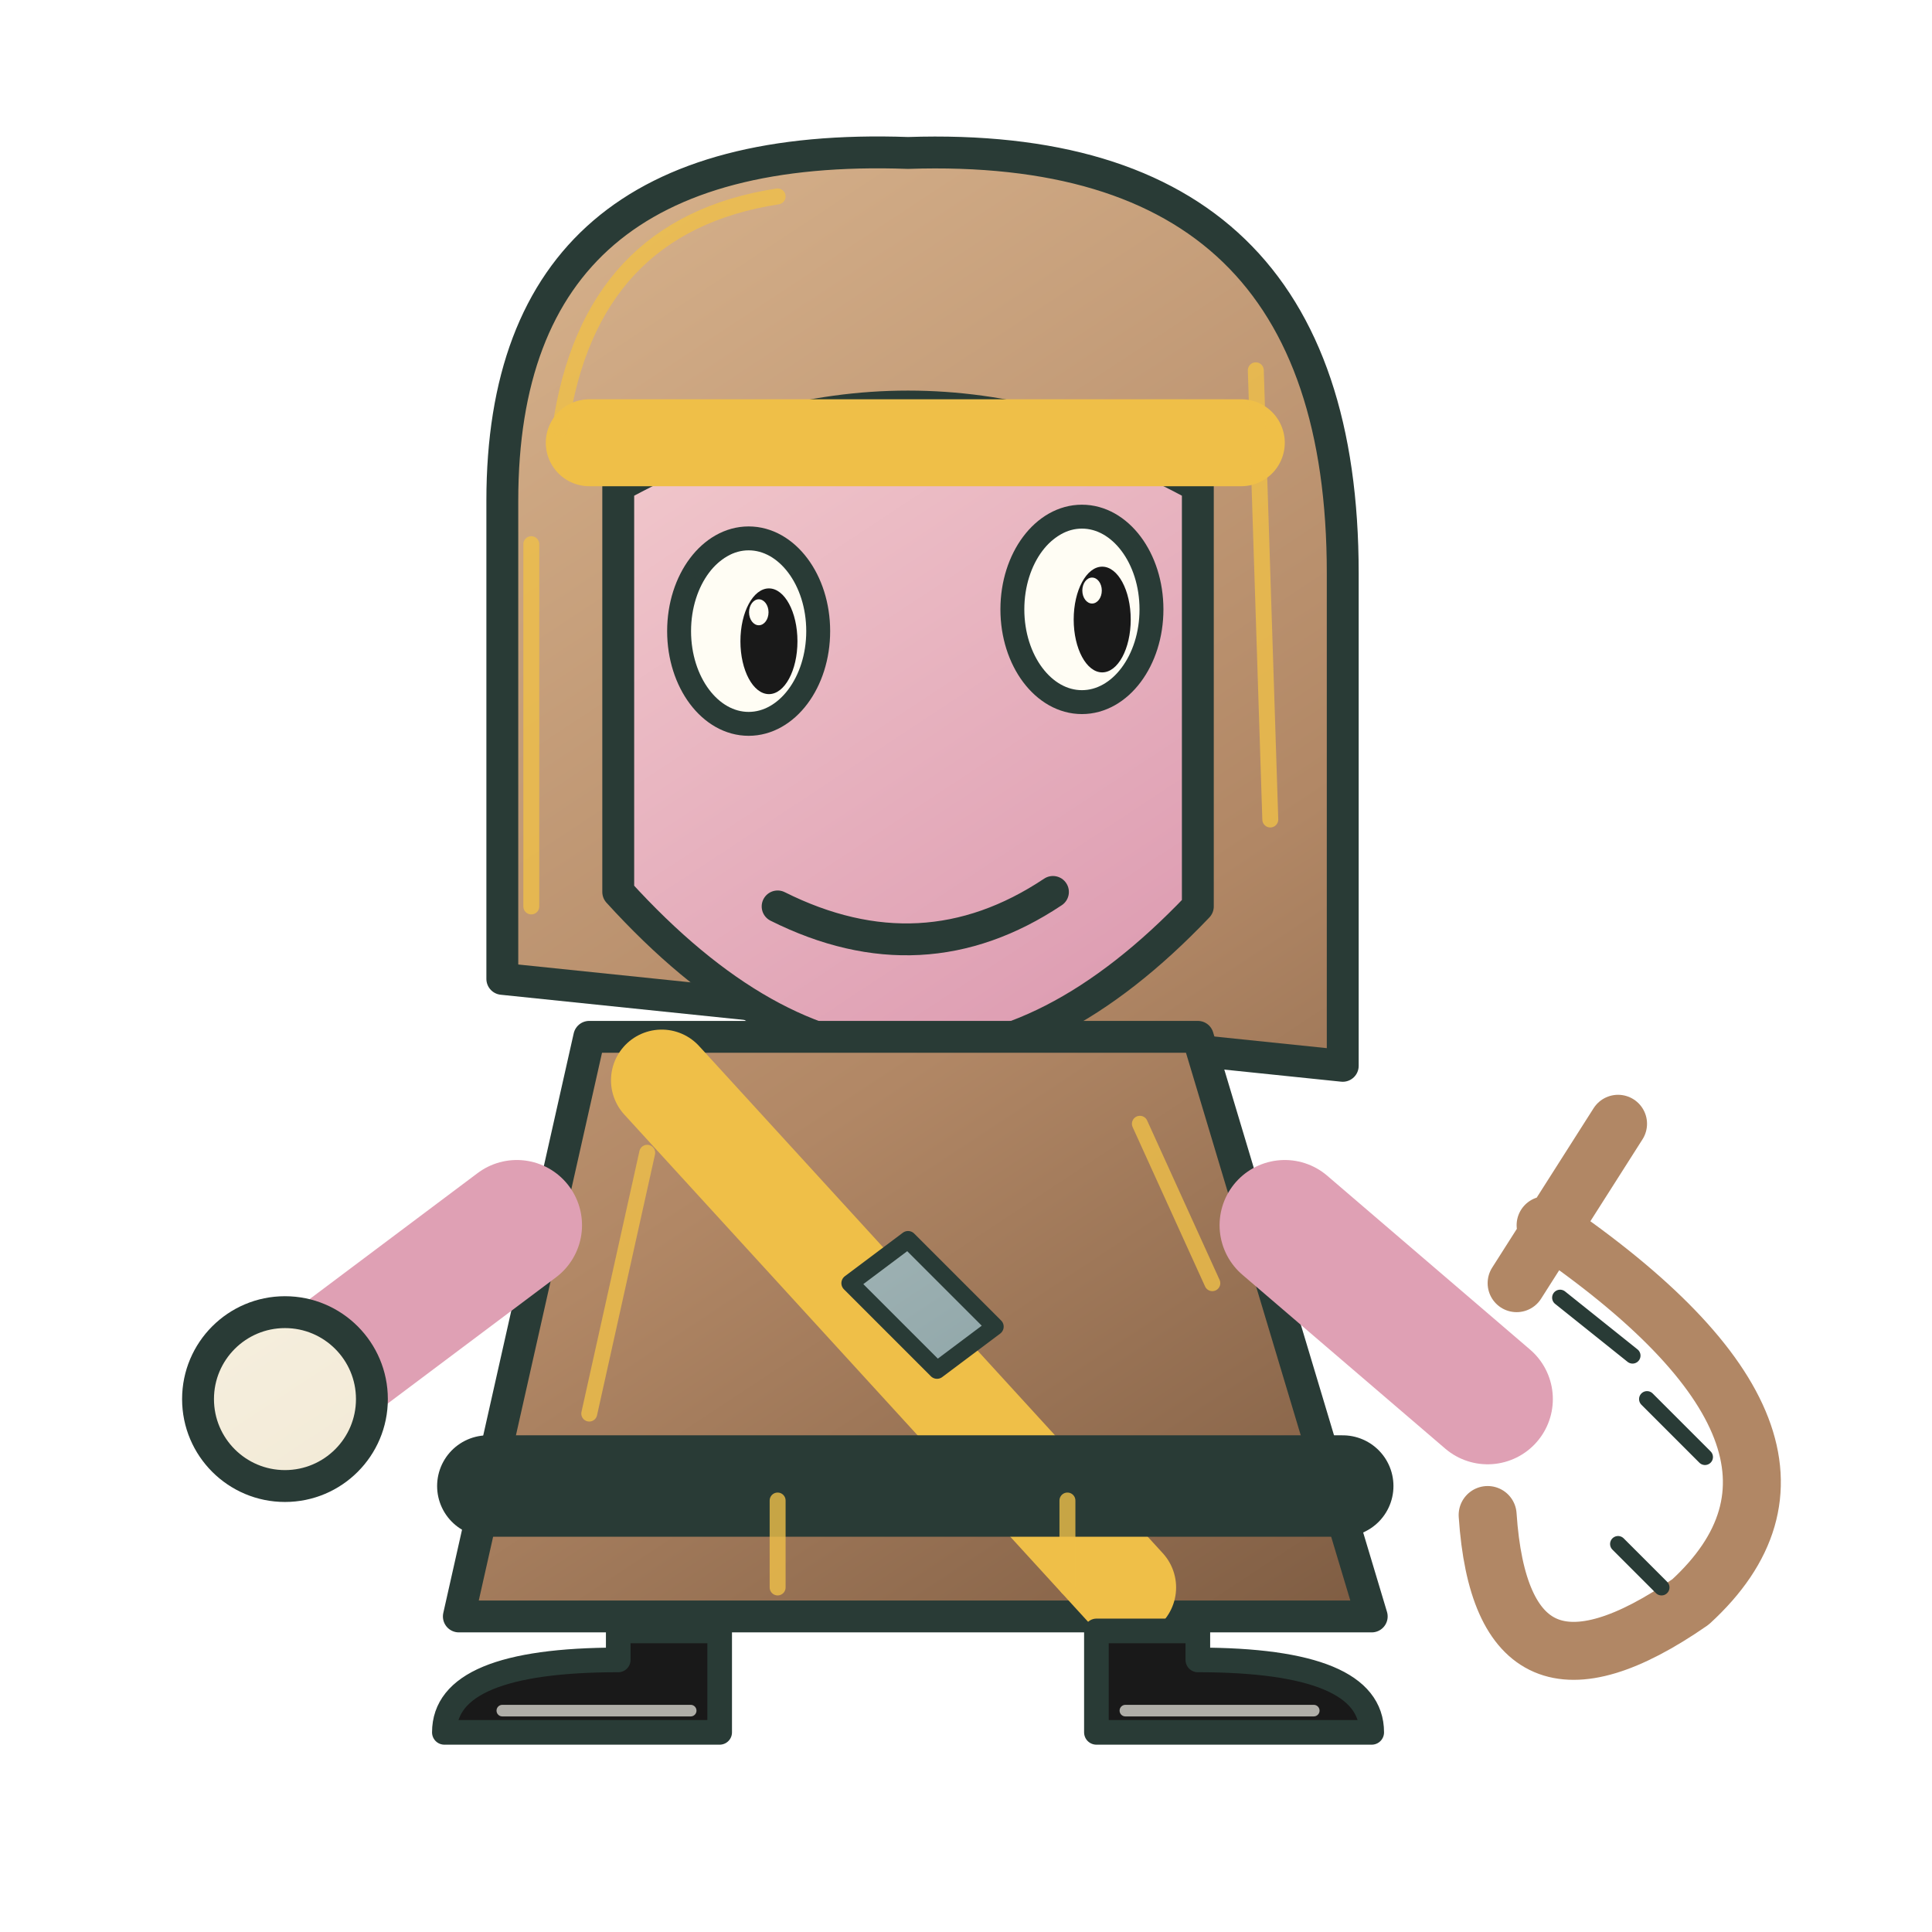
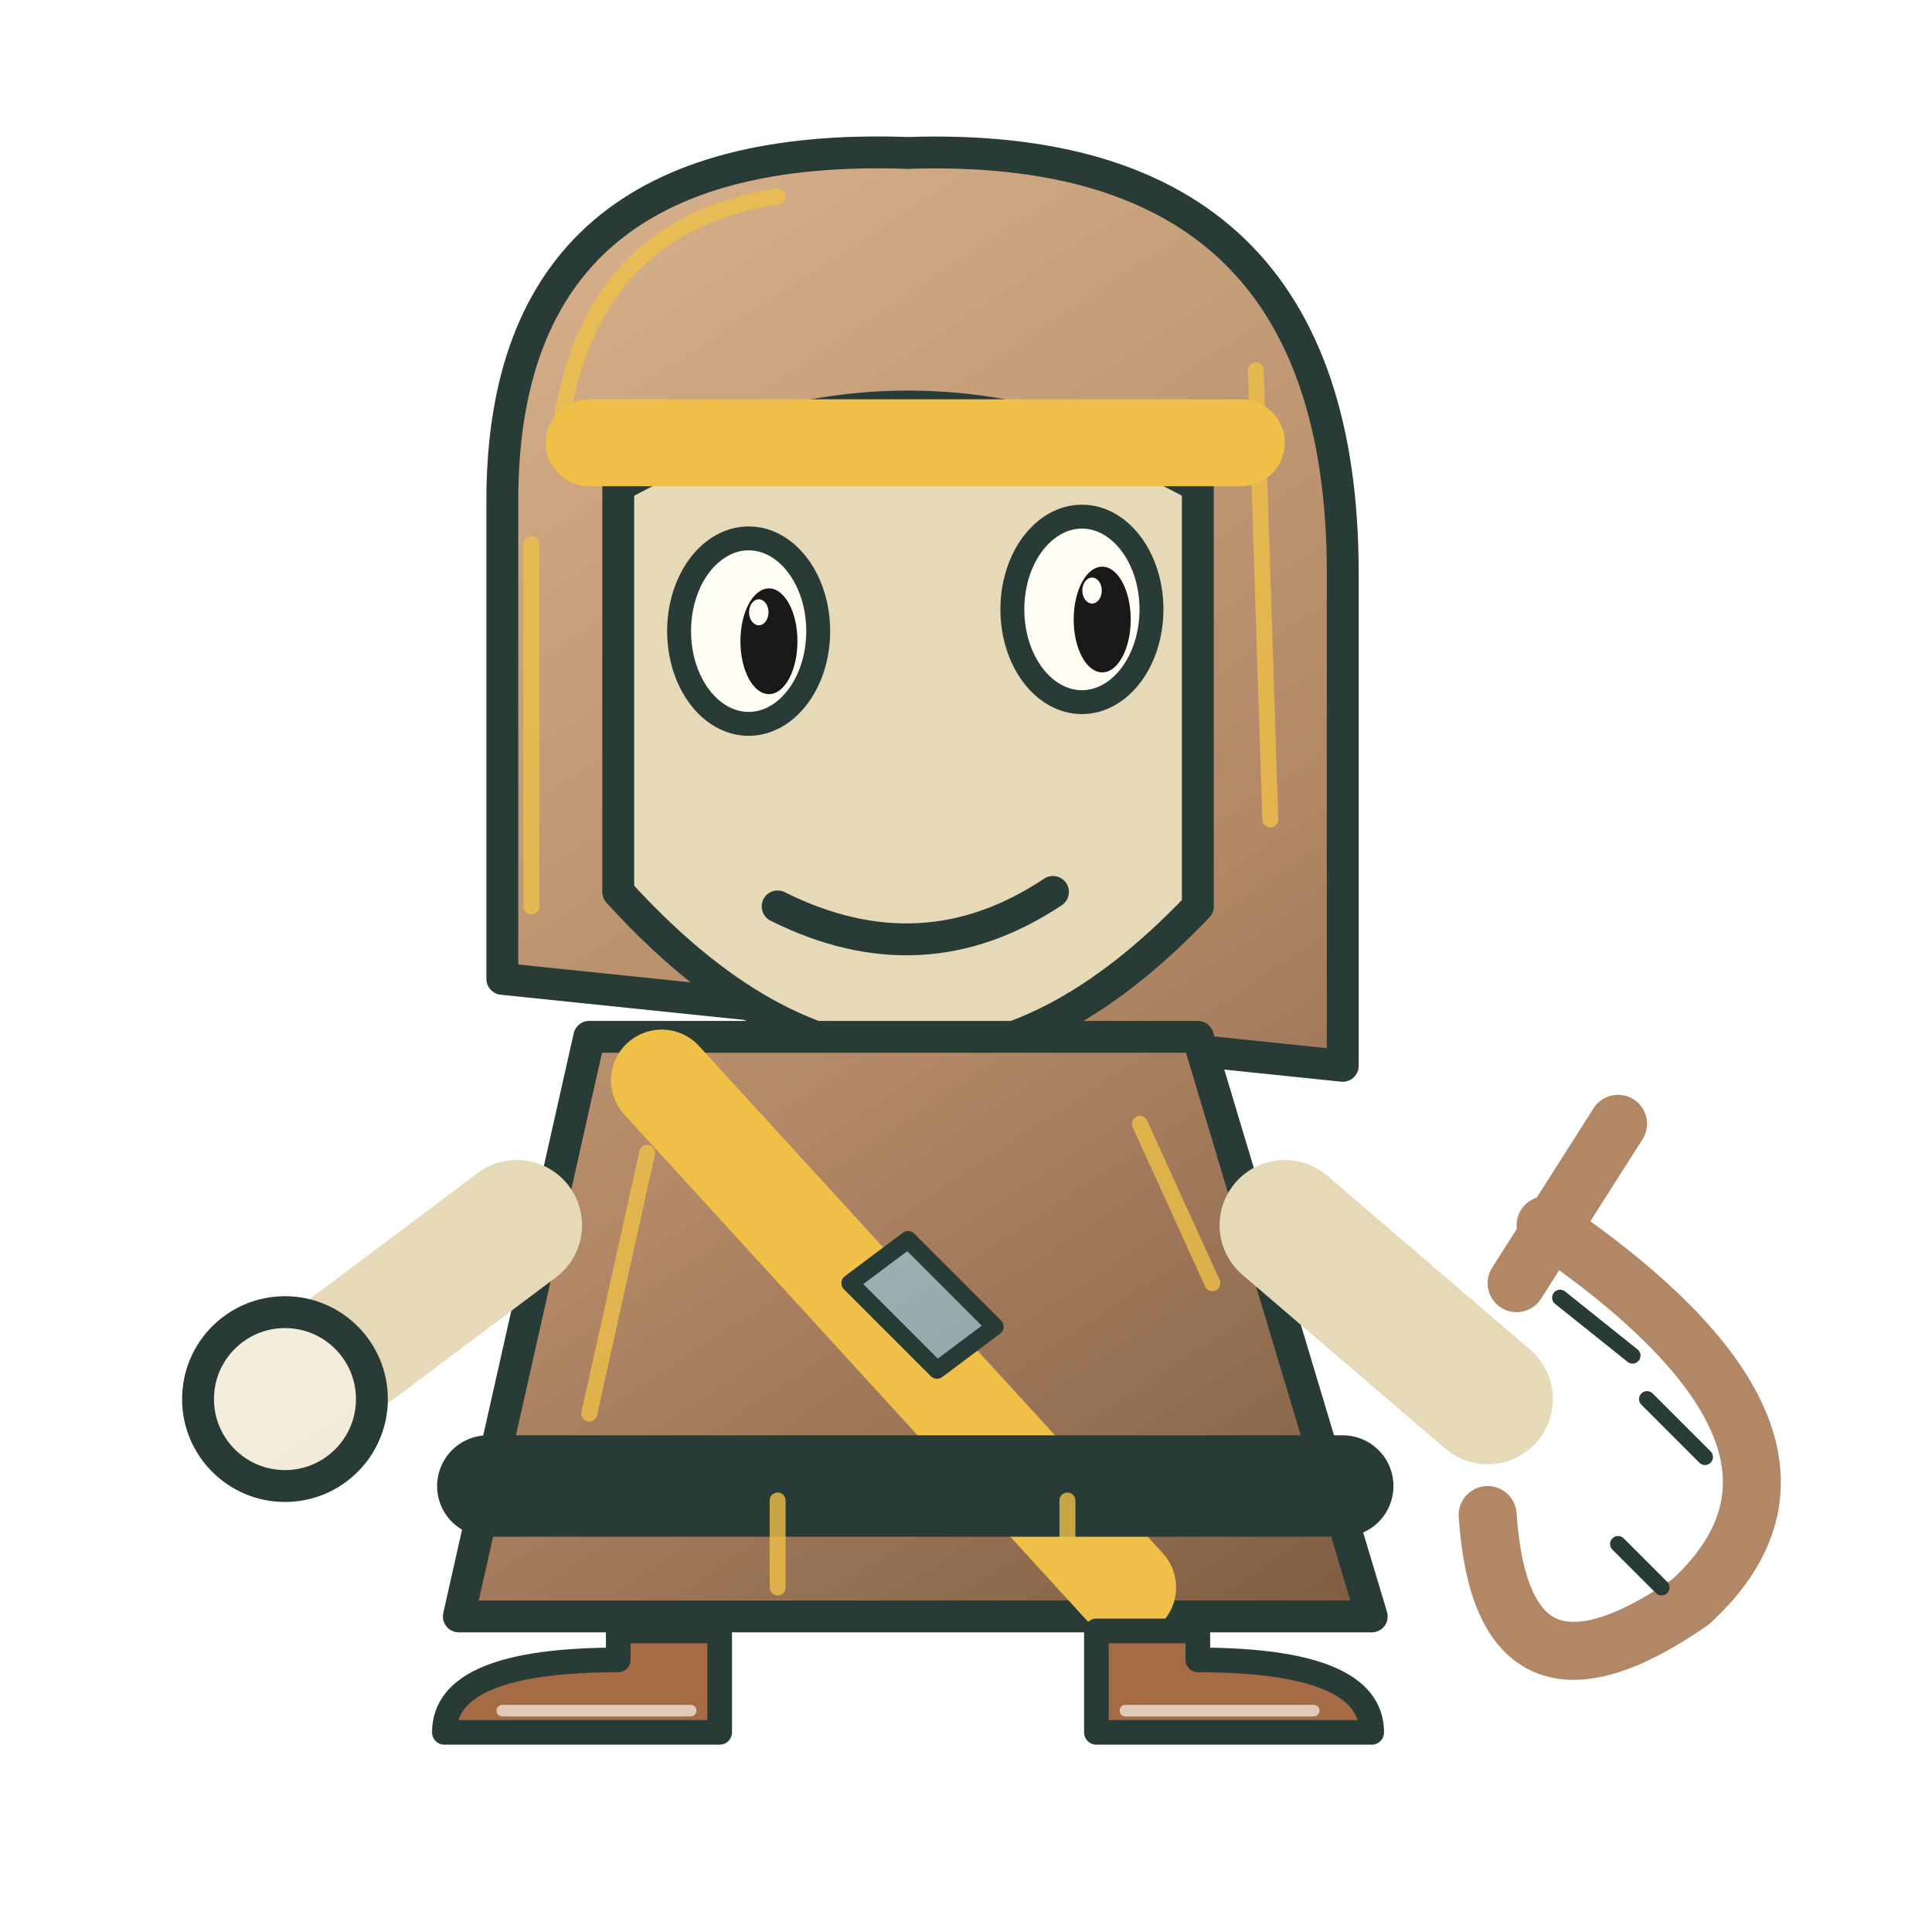
<svg xmlns="http://www.w3.org/2000/svg" width="120" height="120" class="avatar fan-avatar " viewBox="0 0 120 120" fill="none" stroke="#293b36" stroke-width="2.2" stroke-linecap="round" stroke-linejoin="round" aria-hidden="true">
  <defs>
    <linearGradient id="p-_R_0_-a46b45" x1="22" y1="12" x2="88" y2="112" gradientUnits="userSpaceOnUse">
      <stop stop-color="#d7b28c" />
      <stop offset=".55" stop-color="#b18765" />
      <stop offset="1" stop-color="#79583f" />
-     </linearGradient>
-     <linearGradient id="p-_R_0_-f6a8d0" x1="22" y1="12" x2="88" y2="112" gradientUnits="userSpaceOnUse">
-       <stop stop-color="#f8d7d5" />
-       <stop offset=".55" stop-color="#dfa0b4" />
-       <stop offset="1" stop-color="#b96f92" />
    </linearGradient>
    <linearGradient id="p-_R_0_-fffdf4" x1="22" y1="12" x2="88" y2="112" gradientUnits="userSpaceOnUse">
      <stop stop-color="#fffef6" />
      <stop offset=".55" stop-color="#f3ebd8" />
      <stop offset="1" stop-color="#dfd1b4" />
    </linearGradient>
    <linearGradient id="p-_R_0_-aebbc5" x1="22" y1="12" x2="88" y2="112" gradientUnits="userSpaceOnUse">
      <stop stop-color="#e2e6df" />
      <stop offset=".55" stop-color="#a7b9ba" />
      <stop offset="1" stop-color="#6c898e" />
    </linearGradient>
  </defs>
  <g data-portrait-drawing="" transform="translate(6 5) scale(.9)">
    <path d="M28 62V29q0-25 28-24 30-1 30 29v34z" fill="url(#p-_R_0_-a46b45)" />
-     <path d="M36 28q20-11 40 0v29q-20 21-40-1z" fill="url(#p-_R_0_-f6a8d0)" />
+     <path d="M36 28q20-11 40 0v29q-20 21-40-1z" fill="#e6d9b8" />
    <g>
      <g>
        <ellipse cx="45" cy="38" rx="4.8" ry="6.4" fill="#fffdf4" stroke-width="1.65" />
        <ellipse cx="46.4" cy="38.7" rx="1.968" ry="3.648" fill="#191919" stroke="none" />
        <ellipse cx="45.7" cy="36.7" rx="0.672" ry="0.896" fill="#fffdf4" stroke="none" />
        <path d="M41.544 33.84q3.36-3.84 6.72-.5" fill="none" stroke-width="1.1" opacity=".45" />
      </g>
      <g>
        <ellipse cx="68" cy="36.5" rx="4.8" ry="6.4" fill="#fffdf4" stroke-width="1.65" />
        <ellipse cx="69.4" cy="37.2" rx="1.968" ry="3.648" fill="#191919" stroke="none" />
        <ellipse cx="68.7" cy="35.2" rx="0.672" ry="0.896" fill="#fffdf4" stroke="none" />
        <path d="M64.544 32.34q3.36-3.84 6.72-.5" fill="none" stroke-width="1.1" opacity=".45" />
      </g>
    </g>
    <path d="M34 25h45" stroke="#efbf48" stroke-width="6" />
    <path d="M47 57q10 5 19-1" fill="none" />
    <path d="m34 66-9 40h63L76 66z" fill="url(#p-_R_0_-a46b45)" />
    <path d="m39 69 32 35" stroke="#efbf48" stroke-width="7" />
    <path d="M27 97h59" stroke="#293b36" stroke-width="7" />
-     <path d="m29 79-16 12m69-12 14 12" stroke="#dfa0b4" stroke-width="9" />
-     <g fill="#191919" stroke-width="1.7">
+     <path d="m29 79-16 12m69-12 14 12" stroke="#e6d9b8" stroke-width="9" />
+     <g fill="#a46b45" stroke-width="1.7">
      <path d="M36 107v2q-12 0-12 5h19V107zM69 107v7h19q0-5-12-5V107z" />
      <path d="M28 112.5h13m30 0h13" fill="none" stroke="#fffdf4" stroke-width=".8" opacity=".65" />
    </g>
    <path d="m98 83 7-11m-5 7q22 15 10 26-13 9-14-6" fill="none" stroke="#b18765" stroke-width="4" />
    <circle cx="13" cy="91" r="6" fill="url(#p-_R_0_-fffdf4)" />
    <path d="M32 24q2-14 15-16m33 12 1 31m-51-19v25M38 74l-4 18m38-20 5 11m-30 15 0 6m20-6 0 6" fill="none" stroke="#efbf48" stroke-width="1.1" opacity=".8" />
    <path d="m52 83 4-3 6 6-4 3z" fill="url(#p-_R_0_-aebbc5)" stroke-width="1.2" />
    <path d="m101 84 5 4m1 3 4 4m-6 6 3 3" fill="none" stroke="#293b36" stroke-width="1.1" />
  </g>
</svg>
